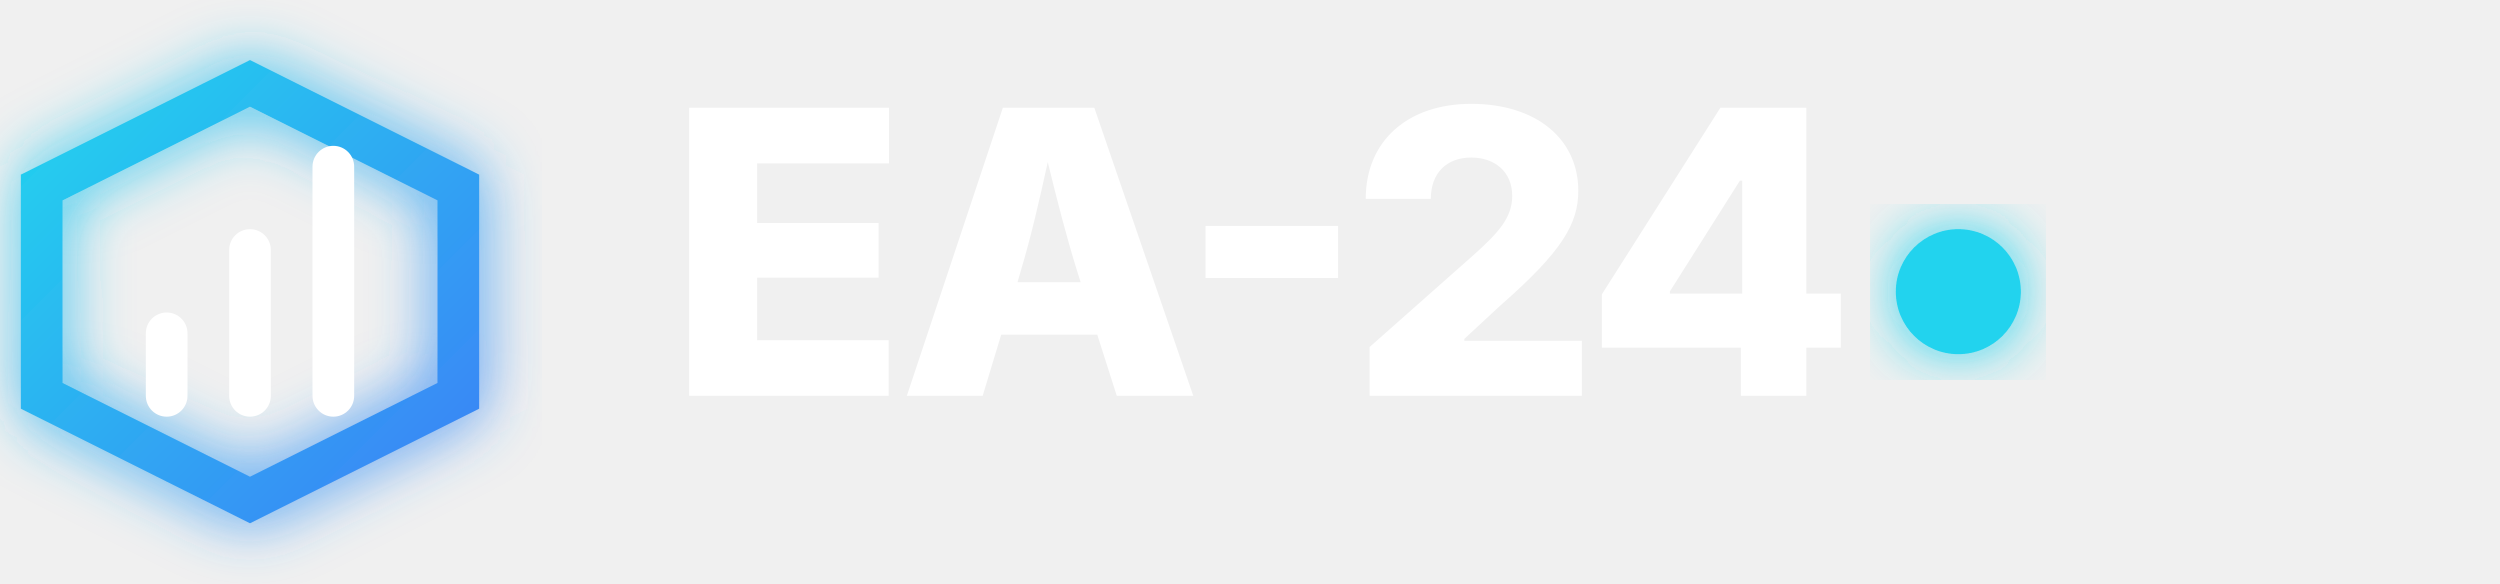
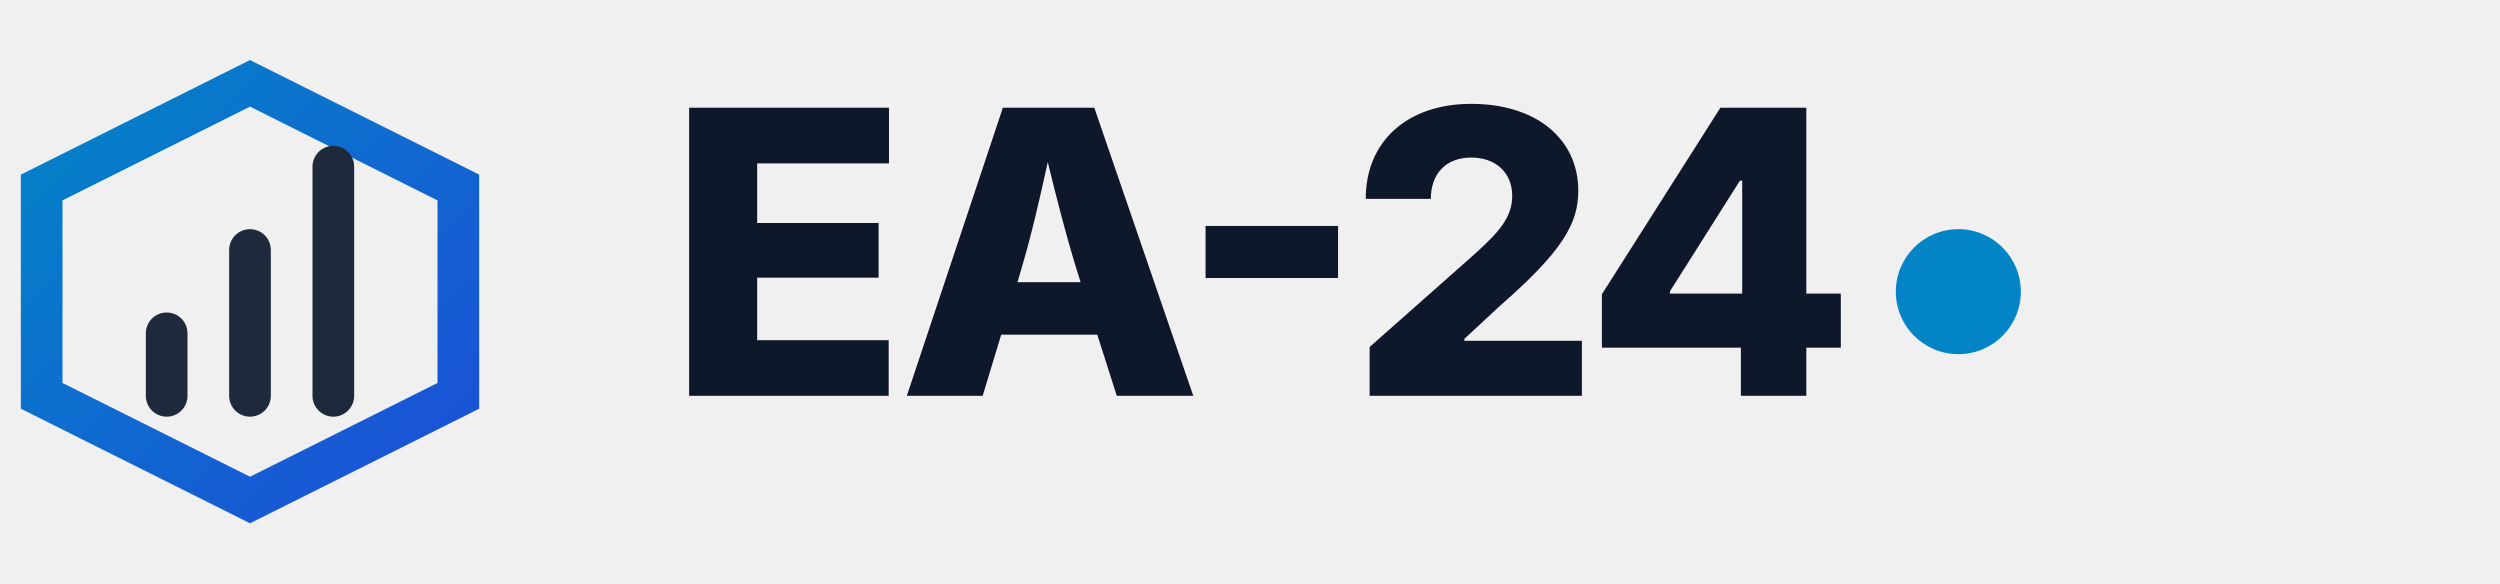
<svg xmlns="http://www.w3.org/2000/svg" viewBox="0 0 120 28" width="120" height="28">
  <defs>
    <linearGradient id="gradDark" x1="0%" y1="0%" x2="100%" y2="100%">
-       <stop offset="0%" stop-color="#22d3ee" stop-opacity="1" />
-       <stop offset="100%" stop-color="#3b82f6" stop-opacity="1" />
+       <stop offset="0%" stop-color="#0284c7" stop-opacity="1" />
+       <stop offset="100%" stop-color="#1d4ed8" stop-opacity="1" />
    </linearGradient>
-     <filter id="glow" x="-20%" y="-20%" width="140%" height="140%">
-       <feGaussianBlur stdDeviation="1.5" result="blur" />
-       <feComposite in="SourceGraphic" in2="blur" operator="over" />
-     </filter>
  </defs>
  <g transform="translate(0, 2)">
-     <path d="M12 2 L22 7 L22 17 L12 22 L2 17 L2 7 Z" fill="none" stroke="url(#gradDark)" stroke-width="2" filter="url(#glow)" />
-     <rect x="7" y="13" width="2" height="5" fill="#ffffff" rx="1" />
-     <rect x="11" y="9" width="2" height="9" fill="#ffffff" rx="1" />
-     <rect x="15" y="5" width="2" height="13" fill="#ffffff" rx="1" />
+     <path d="M12 2 L22 7 L22 17 L12 22 L2 17 L2 7 Z" fill="none" stroke="url(#gradDark)" stroke-width="2" />
+     <rect x="7" y="13" width="2" height="5" fill="#1e293b" rx="1" />
+     <rect x="11" y="9" width="2" height="9" fill="#1e293b" rx="1" />
+     <rect x="15" y="5" width="2" height="13" fill="#1e293b" rx="1" />
  </g>
-   <text x="32" y="19" font-family="-apple-system, BlinkMacSystemFont, 'Inter', 'Segoe UI', Roboto, Helvetica, Arial, sans-serif" font-weight="800" font-size="19" fill="#ffffff" letter-spacing="-0.5">EA-24</text>
-   <circle cx="94" cy="14" r="3" fill="#22d3ee" filter="url(#glow)" />
+   <text x="32" y="19" font-family="-apple-system, BlinkMacSystemFont, 'Inter', 'Segoe UI', Roboto, Helvetica, Arial, sans-serif" font-weight="800" font-size="19" fill="#0f172a" letter-spacing="-0.5">EA-24</text>
+   <circle cx="94" cy="14" r="3" fill="#0284c7" />
</svg>
